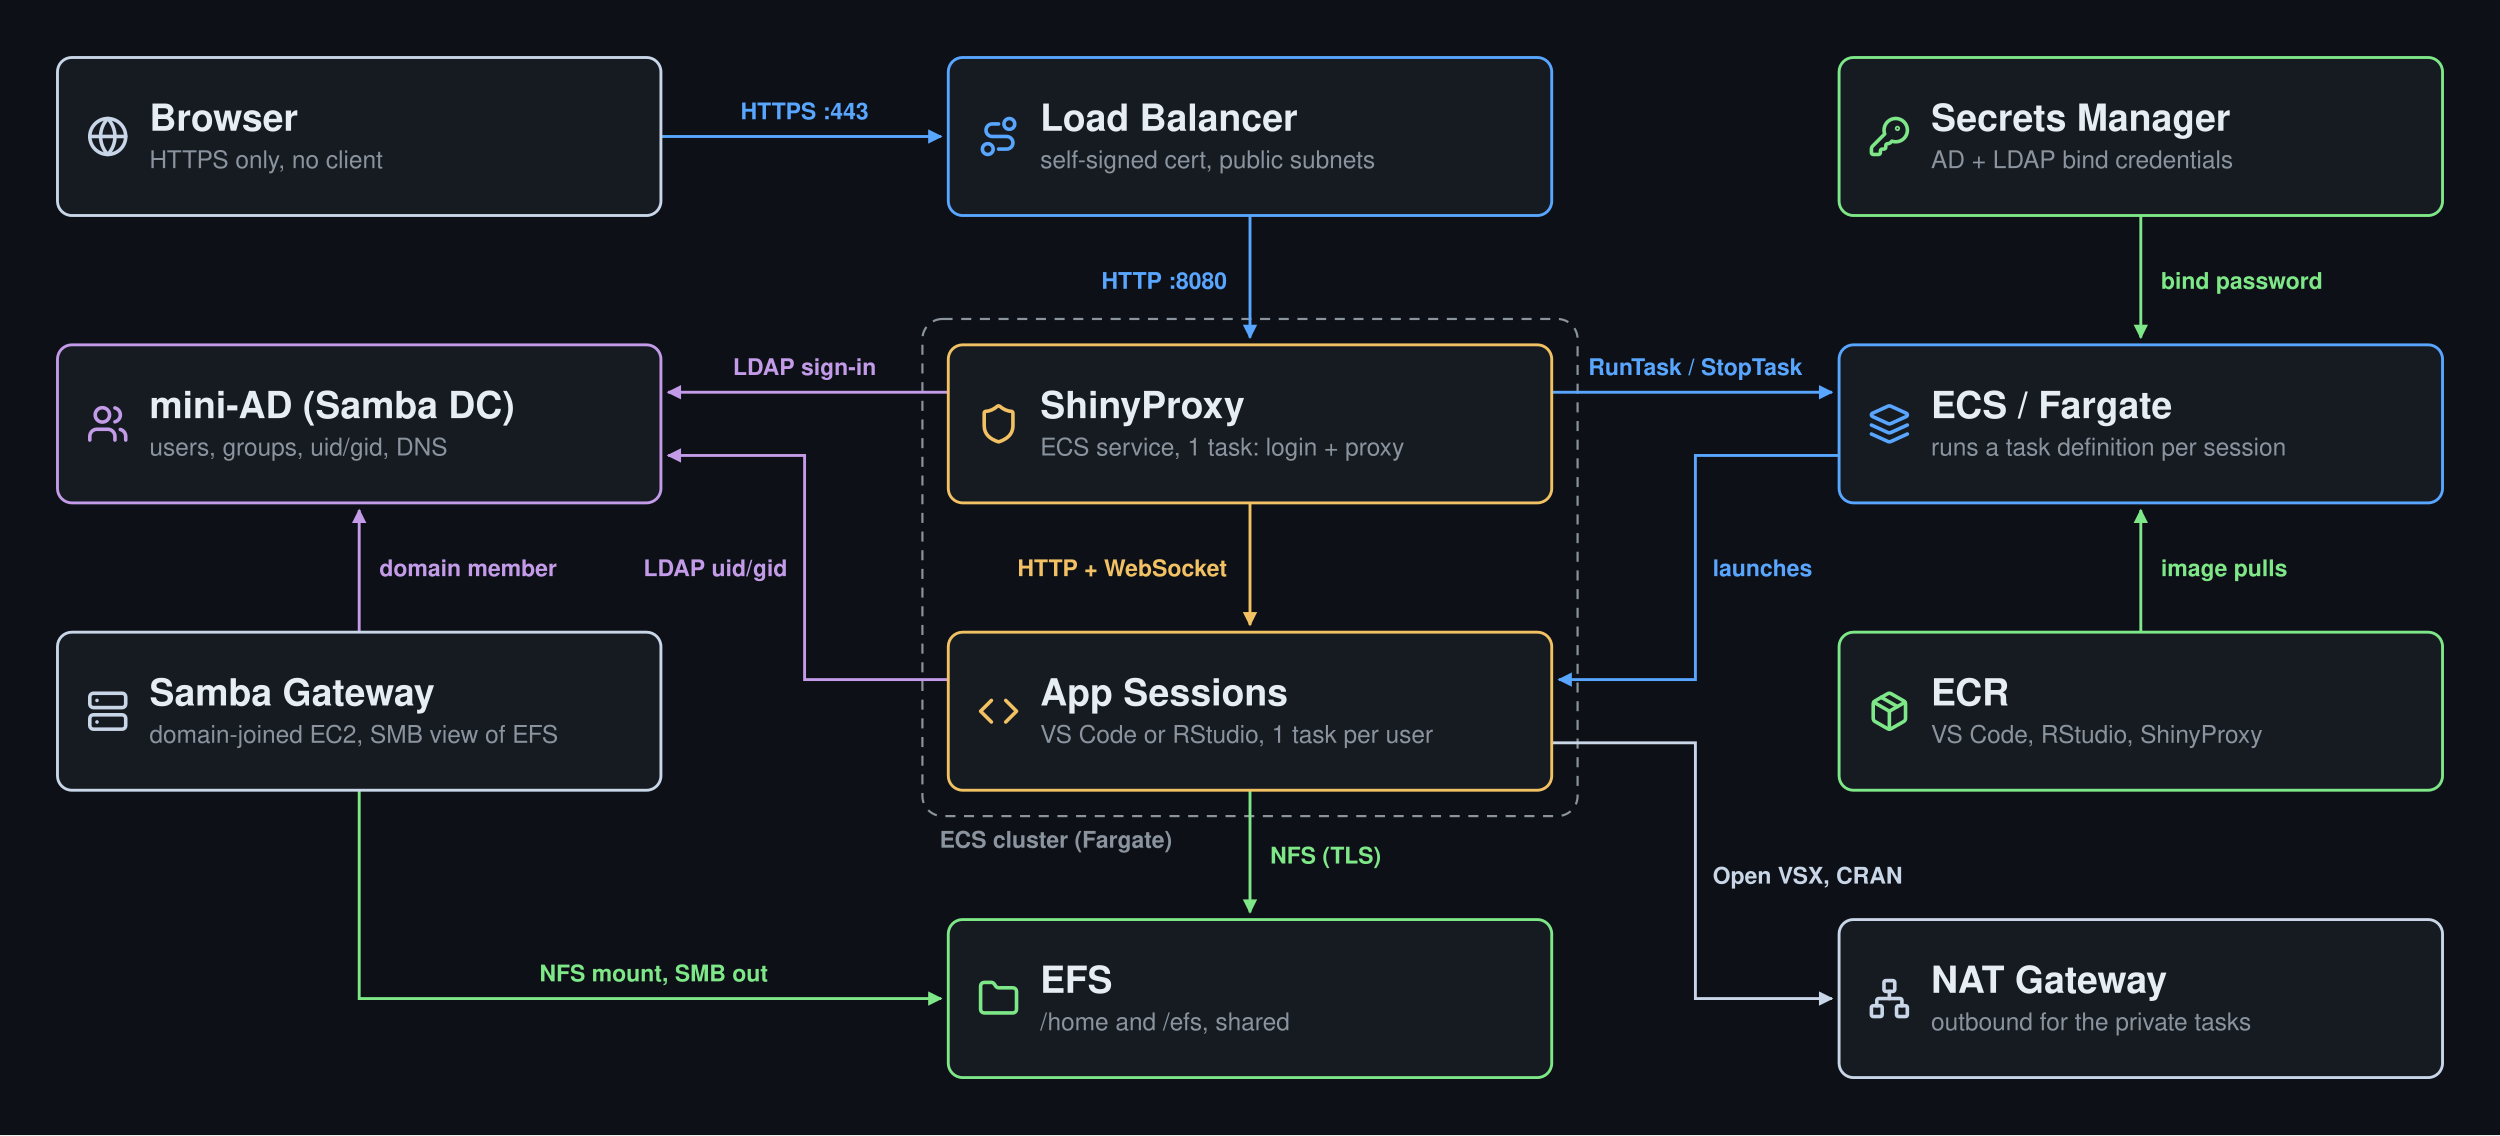
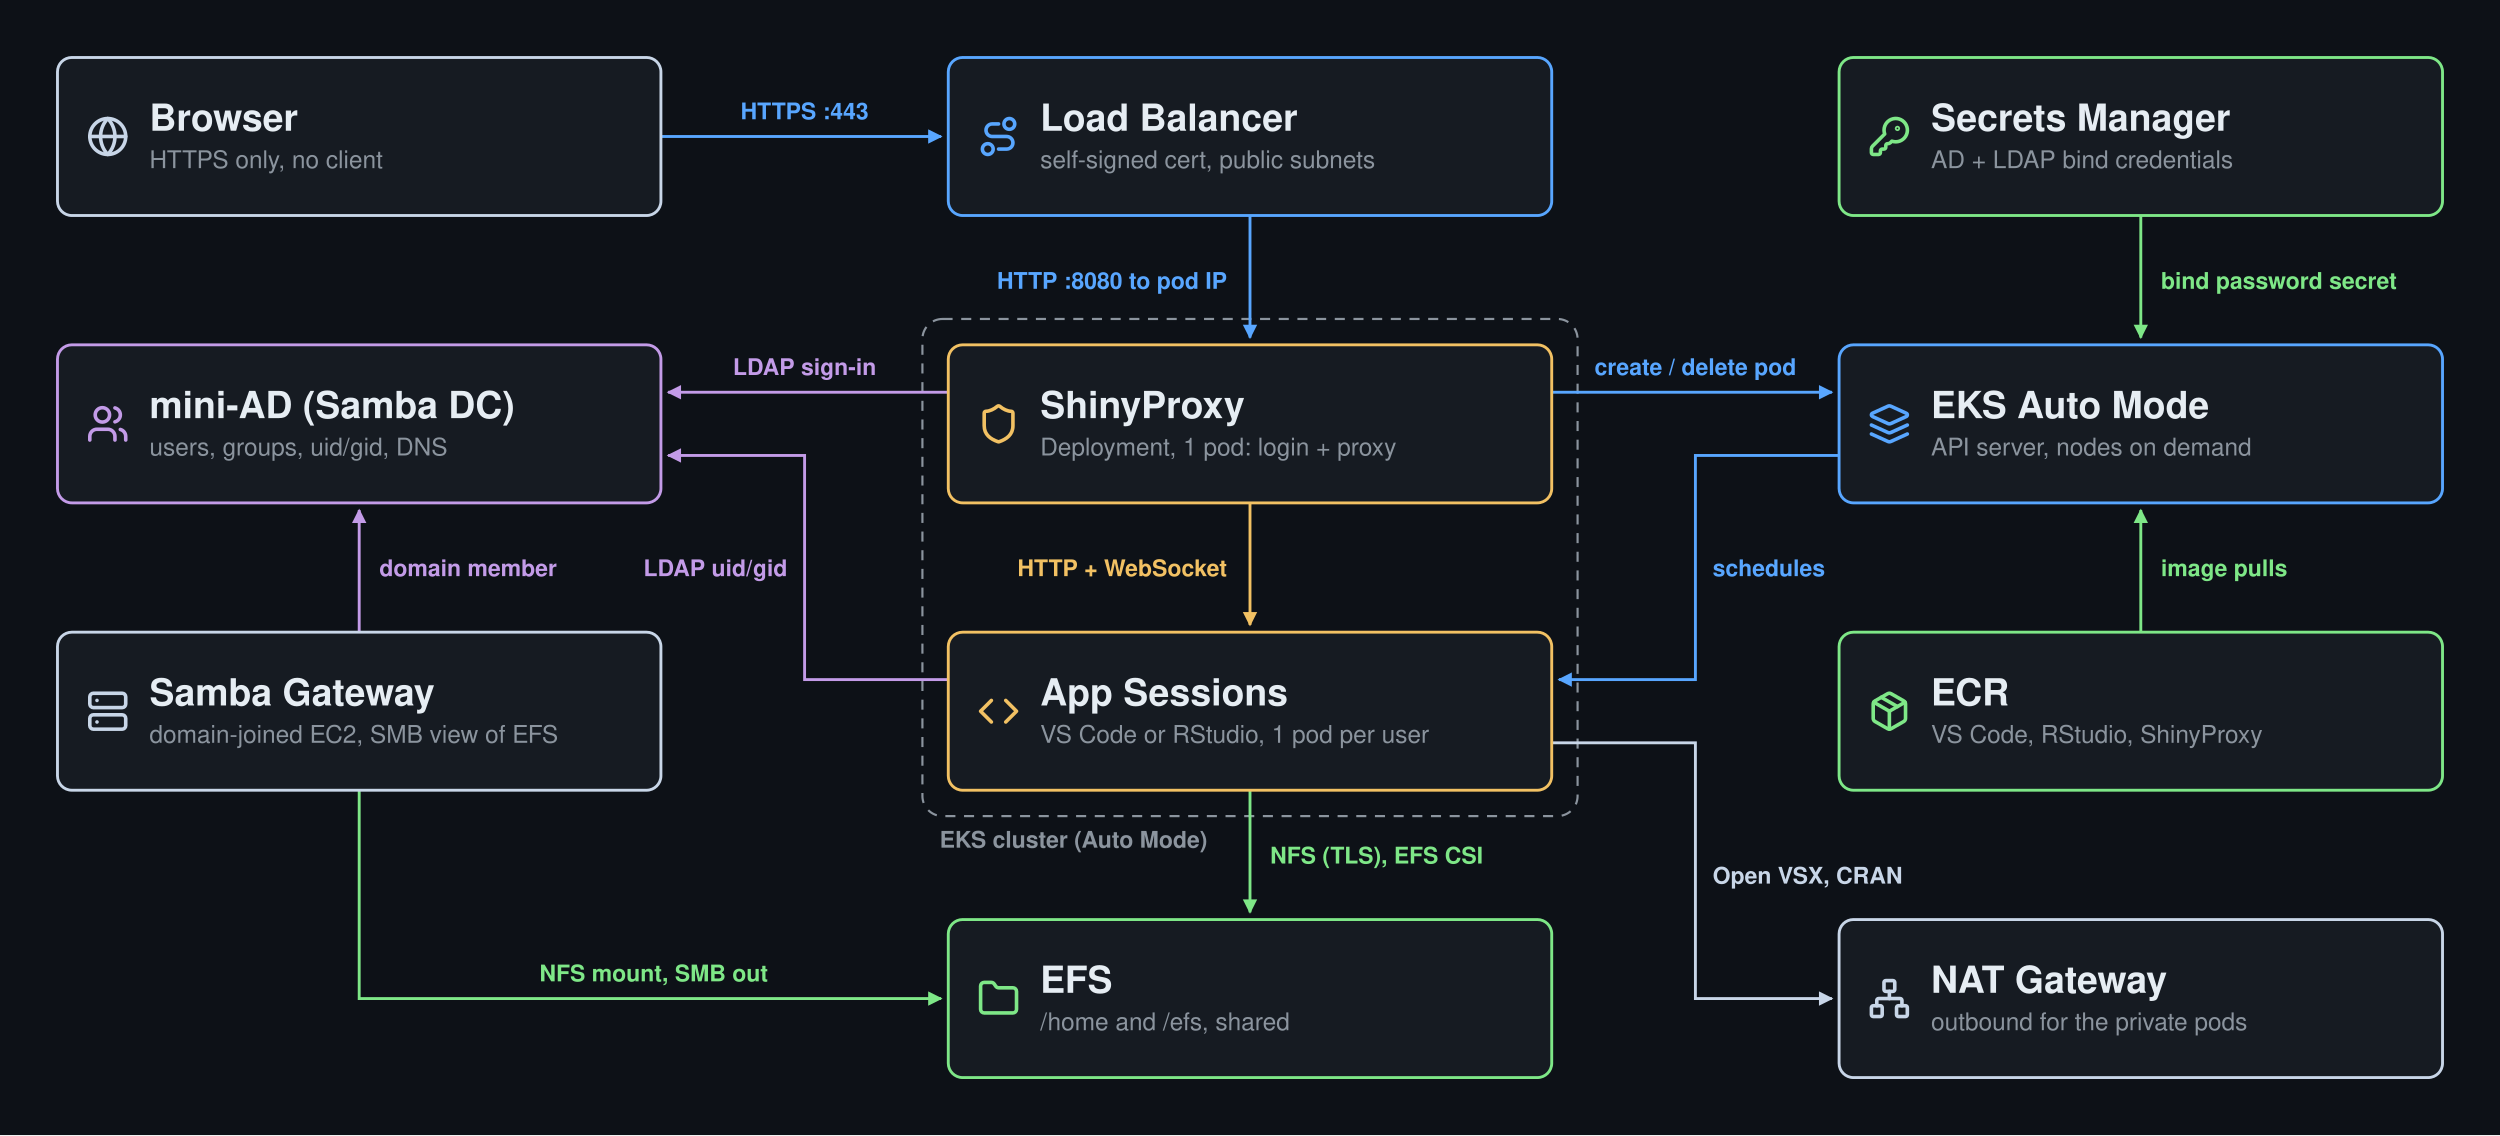
- <svg xmlns="http://www.w3.org/2000/svg" width="1740" height="790" viewBox="0 0 1740 790" role="img" aria-label="A browser reaches an internet-facing load balancer over HTTPS; it forwards to ShinyProxy, an ECS service, which signs users in against the mini-AD domain controller over LDAP, then calls ECS RunTask to launch a dedicated Fargate task running the chosen app, VS Code or RStudio, for each user and proxies HTTP and WebSocket traffic to it. ECS pulls the images from ECR and injects the LDAP bind password from Secrets Manager. Each session task resolves the user's uid and gid over LDAP, mounts the shared EFS file system for /home and /efs, and reaches Open VSX and package mirrors through a NAT gateway. A domain-joined Samba gateway mounts the same EFS file system and shares it over SMB.">
+ <svg xmlns="http://www.w3.org/2000/svg" width="1740" height="790" viewBox="0 0 1740 790" role="img" aria-label="A browser reaches an internet-facing load balancer over HTTPS; it forwards to ShinyProxy, a single pod in an EKS Auto Mode cluster, which signs users in against the mini-AD domain controller over LDAP, then asks the Kubernetes API to create a dedicated pod running the chosen app, VS Code or RStudio, for each user and proxies HTTP and WebSocket traffic to it. Auto Mode launches nodes on demand to run the pods and pulls the images from ECR; the LDAP bind password comes from Secrets Manager by way of a Kubernetes secret. Each session pod resolves the user's uid and gid over LDAP, mounts the shared EFS file system for /home and /efs through the EFS CSI driver, and reaches Open VSX and package mirrors through a NAT gateway. A domain-joined Samba gateway mounts the same EFS file system and shares it over SMB.">
  <defs>
    <marker id="a_e_https" viewBox="0 0 10 10" refX="9" refY="5" markerWidth="5" markerHeight="5" orient="auto-start-reverse">
      <path d="M0,0 L10,5 L0,10 z" fill="#58a6ff" />
    </marker>
    <marker id="a_e_alb" viewBox="0 0 10 10" refX="9" refY="5" markerWidth="5" markerHeight="5" orient="auto-start-reverse">
      <path d="M0,0 L10,5 L0,10 z" fill="#58a6ff" />
    </marker>
    <marker id="a_e_signin" viewBox="0 0 10 10" refX="9" refY="5" markerWidth="5" markerHeight="5" orient="auto-start-reverse">
      <path d="M0,0 L10,5 L0,10 z" fill="#c39be8" />
    </marker>
    <marker id="a_e_run" viewBox="0 0 10 10" refX="9" refY="5" markerWidth="5" markerHeight="5" orient="auto-start-reverse">
      <path d="M0,0 L10,5 L0,10 z" fill="#58a6ff" />
    </marker>
    <marker id="a_e_secret" viewBox="0 0 10 10" refX="9" refY="5" markerWidth="5" markerHeight="5" orient="auto-start-reverse">
      <path d="M0,0 L10,5 L0,10 z" fill="#7ee787" />
    </marker>
    <marker id="a_e_ecr" viewBox="0 0 10 10" refX="9" refY="5" markerWidth="5" markerHeight="5" orient="auto-start-reverse">
      <path d="M0,0 L10,5 L0,10 z" fill="#7ee787" />
    </marker>
    <marker id="a_e_launch" viewBox="0 0 10 10" refX="9" refY="5" markerWidth="5" markerHeight="5" orient="auto-start-reverse">
      <path d="M0,0 L10,5 L0,10 z" fill="#58a6ff" />
    </marker>
    <marker id="a_e_proxy" viewBox="0 0 10 10" refX="9" refY="5" markerWidth="5" markerHeight="5" orient="auto-start-reverse">
      <path d="M0,0 L10,5 L0,10 z" fill="#f2c163" />
    </marker>
    <marker id="a_e_uid" viewBox="0 0 10 10" refX="9" refY="5" markerWidth="5" markerHeight="5" orient="auto-start-reverse">
      <path d="M0,0 L10,5 L0,10 z" fill="#c39be8" />
    </marker>
    <marker id="a_e_nfs" viewBox="0 0 10 10" refX="9" refY="5" markerWidth="5" markerHeight="5" orient="auto-start-reverse">
      <path d="M0,0 L10,5 L0,10 z" fill="#7ee787" />
    </marker>
    <marker id="a_e_nat" viewBox="0 0 10 10" refX="9" refY="5" markerWidth="5" markerHeight="5" orient="auto-start-reverse">
      <path d="M0,0 L10,5 L0,10 z" fill="#c8d6e8" />
    </marker>
    <marker id="a_e_smb" viewBox="0 0 10 10" refX="9" refY="5" markerWidth="5" markerHeight="5" orient="auto-start-reverse">
      <path d="M0,0 L10,5 L0,10 z" fill="#7ee787" />
    </marker>
    <marker id="a_e_member" viewBox="0 0 10 10" refX="9" refY="5" markerWidth="5" markerHeight="5" orient="auto-start-reverse">
      <path d="M0,0 L10,5 L0,10 z" fill="#c39be8" />
    </marker>
  </defs>
  <rect width="1740" height="790" fill="#0d1117" />
  <rect x="642" y="222" width="456" height="346" rx="14" ry="14" fill="none" stroke="#8b949e" stroke-width="1.5" stroke-dasharray="7 6" />
  <path d="M460,95.0 L655,95.0" fill="none" stroke="#58a6ff" stroke-width="2" marker-end="url(#a_e_https)" />
  <text x="560.0" y="83.0" text-anchor="middle" font-family="-apple-system, BlinkMacSystemFont, Segoe UI, Helvetica, Arial, sans-serif" font-size="16" font-weight="600" fill="#58a6ff" stroke="#0d1117" stroke-width="6" paint-order="stroke">HTTPS :443</text>
  <path d="M870.0,150 L870.0,235" fill="none" stroke="#58a6ff" stroke-width="2" marker-end="url(#a_e_alb)" />
-   <text x="854.0" y="201.0" text-anchor="end" font-family="-apple-system, BlinkMacSystemFont, Segoe UI, Helvetica, Arial, sans-serif" font-size="16" font-weight="600" fill="#58a6ff" stroke="#0d1117" stroke-width="6" paint-order="stroke">HTTP :8080</text>
+   <text x="854.0" y="201.0" text-anchor="end" font-family="-apple-system, BlinkMacSystemFont, Segoe UI, Helvetica, Arial, sans-serif" font-size="16" font-weight="600" fill="#58a6ff" stroke="#0d1117" stroke-width="6" paint-order="stroke">HTTP :8080 to pod IP</text>
  <path d="M660,273.0 L465,273.0" fill="none" stroke="#c39be8" stroke-width="2" marker-end="url(#a_e_signin)" />
  <text x="560.0" y="261.0" text-anchor="middle" font-family="-apple-system, BlinkMacSystemFont, Segoe UI, Helvetica, Arial, sans-serif" font-size="16" font-weight="600" fill="#c39be8" stroke="#0d1117" stroke-width="6" paint-order="stroke">LDAP sign-in</text>
  <path d="M1080,273.0 L1275,273.0" fill="none" stroke="#58a6ff" stroke-width="2" marker-end="url(#a_e_run)" />
-   <text x="1180.0" y="261.0" text-anchor="middle" font-family="-apple-system, BlinkMacSystemFont, Segoe UI, Helvetica, Arial, sans-serif" font-size="16" font-weight="600" fill="#58a6ff" stroke="#0d1117" stroke-width="6" paint-order="stroke">RunTask / StopTask</text>
+   <text x="1180.0" y="261.0" text-anchor="middle" font-family="-apple-system, BlinkMacSystemFont, Segoe UI, Helvetica, Arial, sans-serif" font-size="16" font-weight="600" fill="#58a6ff" stroke="#0d1117" stroke-width="6" paint-order="stroke">create / delete pod</text>
  <path d="M1490.0,150 L1490.0,235" fill="none" stroke="#7ee787" stroke-width="2" marker-end="url(#a_e_secret)" />
-   <text x="1504.0" y="201.0" text-anchor="start" font-family="-apple-system, BlinkMacSystemFont, Segoe UI, Helvetica, Arial, sans-serif" font-size="16" font-weight="600" fill="#7ee787" stroke="#0d1117" stroke-width="6" paint-order="stroke">bind password</text>
+   <text x="1504.0" y="201.0" text-anchor="start" font-family="-apple-system, BlinkMacSystemFont, Segoe UI, Helvetica, Arial, sans-serif" font-size="16" font-weight="600" fill="#7ee787" stroke="#0d1117" stroke-width="6" paint-order="stroke">bind password secret</text>
  <path d="M1490.0,440 L1490.0,355" fill="none" stroke="#7ee787" stroke-width="2" marker-end="url(#a_e_ecr)" />
  <text x="1504.0" y="401.0" text-anchor="start" font-family="-apple-system, BlinkMacSystemFont, Segoe UI, Helvetica, Arial, sans-serif" font-size="16" font-weight="600" fill="#7ee787" stroke="#0d1117" stroke-width="6" paint-order="stroke">image pulls</text>
  <path d="M1280,317.0 H1180.0 V473.0 H1085" fill="none" stroke="#58a6ff" stroke-width="2" marker-end="url(#a_e_launch)" />
-   <text x="1192.0" y="401.0" text-anchor="start" font-family="-apple-system, BlinkMacSystemFont, Segoe UI, Helvetica, Arial, sans-serif" font-size="16" font-weight="600" fill="#58a6ff" stroke="#0d1117" stroke-width="6" paint-order="stroke">launches</text>
+   <text x="1192.0" y="401.0" text-anchor="start" font-family="-apple-system, BlinkMacSystemFont, Segoe UI, Helvetica, Arial, sans-serif" font-size="16" font-weight="600" fill="#58a6ff" stroke="#0d1117" stroke-width="6" paint-order="stroke">schedules</text>
  <path d="M870.0,350 L870.0,435" fill="none" stroke="#f2c163" stroke-width="2" marker-end="url(#a_e_proxy)" />
  <text x="854.0" y="401.0" text-anchor="end" font-family="-apple-system, BlinkMacSystemFont, Segoe UI, Helvetica, Arial, sans-serif" font-size="16" font-weight="600" fill="#f2c163" stroke="#0d1117" stroke-width="6" paint-order="stroke">HTTP + WebSocket</text>
  <path d="M660,473.0 H560.0 V317.0 H465" fill="none" stroke="#c39be8" stroke-width="2" marker-end="url(#a_e_uid)" />
  <text x="548.0" y="401.0" text-anchor="end" font-family="-apple-system, BlinkMacSystemFont, Segoe UI, Helvetica, Arial, sans-serif" font-size="16" font-weight="600" fill="#c39be8" stroke="#0d1117" stroke-width="6" paint-order="stroke">LDAP uid/gid</text>
  <path d="M870.0,550 L870.0,635" fill="none" stroke="#7ee787" stroke-width="2" marker-end="url(#a_e_nfs)" />
-   <text x="884.0" y="601.0" text-anchor="start" font-family="-apple-system, BlinkMacSystemFont, Segoe UI, Helvetica, Arial, sans-serif" font-size="16" font-weight="600" fill="#7ee787" stroke="#0d1117" stroke-width="6" paint-order="stroke">NFS (TLS)</text>
+   <text x="884.0" y="601.0" text-anchor="start" font-family="-apple-system, BlinkMacSystemFont, Segoe UI, Helvetica, Arial, sans-serif" font-size="16" font-weight="600" fill="#7ee787" stroke="#0d1117" stroke-width="6" paint-order="stroke">NFS (TLS), EFS CSI</text>
  <path d="M1080,517.0 H1180.0 V695.0 H1275" fill="none" stroke="#c8d6e8" stroke-width="2" marker-end="url(#a_e_nat)" />
  <text x="1192.0" y="615.0" text-anchor="start" font-family="-apple-system, BlinkMacSystemFont, Segoe UI, Helvetica, Arial, sans-serif" font-size="16" font-weight="600" fill="#c8d6e8" stroke="#0d1117" stroke-width="6" paint-order="stroke">Open VSX, CRAN</text>
  <path d="M250.0,550 V695.0 H655" fill="none" stroke="#7ee787" stroke-width="2" marker-end="url(#a_e_smb)" />
  <text x="455.0" y="683.0" text-anchor="middle" font-family="-apple-system, BlinkMacSystemFont, Segoe UI, Helvetica, Arial, sans-serif" font-size="16" font-weight="600" fill="#7ee787" stroke="#0d1117" stroke-width="6" paint-order="stroke">NFS mount, SMB out</text>
  <path d="M250.0,440 L250.0,355" fill="none" stroke="#c39be8" stroke-width="2" marker-end="url(#a_e_member)" />
  <text x="264.0" y="401.0" text-anchor="start" font-family="-apple-system, BlinkMacSystemFont, Segoe UI, Helvetica, Arial, sans-serif" font-size="16" font-weight="600" fill="#c39be8" stroke="#0d1117" stroke-width="6" paint-order="stroke">domain member</text>
  <rect x="40" y="40" width="420" height="110" rx="10" ry="10" fill="#161b22" stroke="#c8d6e8" stroke-width="2" />
  <g transform="translate(60,80.0) scale(1.25)" fill="none" stroke="#c8d6e8" stroke-width="2" stroke-linecap="round" stroke-linejoin="round">
    <circle cx="12" cy="12" r="10" />
    <path d="M12 2a14.5 14.5 0 0 0 0 20 14.5 14.5 0 0 0 0-20" />
    <path d="M2 12h20" />
  </g>
  <text x="104.0" y="91.0" font-family="-apple-system, BlinkMacSystemFont, Segoe UI, Helvetica, Arial, sans-serif" font-size="26" font-weight="600" fill="#e6edf3">Browser</text>
  <text x="104.0" y="117.0" font-family="-apple-system, BlinkMacSystemFont, Segoe UI, Helvetica, Arial, sans-serif" font-size="17" fill="#8b949e">HTTPS only, no client</text>
  <rect x="660" y="40" width="420" height="110" rx="10" ry="10" fill="#161b22" stroke="#58a6ff" stroke-width="2" />
  <g transform="translate(680,80.0) scale(1.25)" fill="none" stroke="#58a6ff" stroke-width="2" stroke-linecap="round" stroke-linejoin="round">
    <circle cx="6" cy="19" r="3" />
    <circle cx="18" cy="5" r="3" />
    <path d="M12 19h4.5a3.5 3.5 0 0 0 0-7h-8a3.5 3.5 0 0 1 0-7H12" />
  </g>
  <text x="724.0" y="91.0" font-family="-apple-system, BlinkMacSystemFont, Segoe UI, Helvetica, Arial, sans-serif" font-size="26" font-weight="600" fill="#e6edf3">Load Balancer</text>
  <text x="724.0" y="117.0" font-family="-apple-system, BlinkMacSystemFont, Segoe UI, Helvetica, Arial, sans-serif" font-size="17" fill="#8b949e">self-signed cert, public subnets</text>
  <rect x="1280" y="40" width="420" height="110" rx="10" ry="10" fill="#161b22" stroke="#7ee787" stroke-width="2" />
  <g transform="translate(1300,80.0) scale(1.25)" fill="none" stroke="#7ee787" stroke-width="2" stroke-linecap="round" stroke-linejoin="round">
    <path d="M2.586 17.414A2 2 0 0 0 2 18.828V21a1 1 0 0 0 1 1h3a1 1 0 0 0 1-1v-1a1 1 0 0 1 1-1h1a1 1 0 0 0 1-1v-1a1 1 0 0 1 1-1h.172a2 2 0 0 0 1.414-.586l.814-.814a6.5 6.5 0 1 0-4-4z" />
    <circle cx="16.5" cy="7.5" r=".5" />
  </g>
  <text x="1344.0" y="91.0" font-family="-apple-system, BlinkMacSystemFont, Segoe UI, Helvetica, Arial, sans-serif" font-size="26" font-weight="600" fill="#e6edf3">Secrets Manager</text>
  <text x="1344.0" y="117.0" font-family="-apple-system, BlinkMacSystemFont, Segoe UI, Helvetica, Arial, sans-serif" font-size="17" fill="#8b949e">AD + LDAP bind credentials</text>
  <rect x="40" y="240" width="420" height="110" rx="10" ry="10" fill="#161b22" stroke="#c39be8" stroke-width="2" />
  <g transform="translate(60,280.0) scale(1.25)" fill="none" stroke="#c39be8" stroke-width="2" stroke-linecap="round" stroke-linejoin="round">
    <path d="M16 21v-2a4 4 0 0 0-4-4H6a4 4 0 0 0-4 4v2" />
    <circle cx="9" cy="7" r="4" />
    <path d="M22 21v-2a4 4 0 0 0-3-3.87" />
    <path d="M16 3.13a4 4 0 0 1 0 7.75" />
  </g>
  <text x="104.0" y="291.0" font-family="-apple-system, BlinkMacSystemFont, Segoe UI, Helvetica, Arial, sans-serif" font-size="26" font-weight="600" fill="#e6edf3">mini-AD (Samba DC)</text>
  <text x="104.0" y="317.0" font-family="-apple-system, BlinkMacSystemFont, Segoe UI, Helvetica, Arial, sans-serif" font-size="17" fill="#8b949e">users, groups, uid/gid, DNS</text>
  <rect x="660" y="240" width="420" height="110" rx="10" ry="10" fill="#161b22" stroke="#f2c163" stroke-width="2" />
  <g transform="translate(680,280.0) scale(1.25)" fill="none" stroke="#f2c163" stroke-width="2" stroke-linecap="round" stroke-linejoin="round">
    <path d="M20 13c0 5-3.5 7.5-7.66 8.95a1 1 0 0 1-.67-.01C7.5 20.5 4 18 4 13V6a1 1 0 0 1 1-1c2 0 4.5-1.2 6.24-2.72a1.17 1.17 0 0 1 1.52 0C14.51 3.81 17 5 19 5a1 1 0 0 1 1 1z" />
  </g>
  <text x="724.0" y="291.0" font-family="-apple-system, BlinkMacSystemFont, Segoe UI, Helvetica, Arial, sans-serif" font-size="26" font-weight="600" fill="#e6edf3">ShinyProxy</text>
-   <text x="724.0" y="317.0" font-family="-apple-system, BlinkMacSystemFont, Segoe UI, Helvetica, Arial, sans-serif" font-size="17" fill="#8b949e">ECS service, 1 task: login + proxy</text>
+   <text x="724.0" y="317.0" font-family="-apple-system, BlinkMacSystemFont, Segoe UI, Helvetica, Arial, sans-serif" font-size="17" fill="#8b949e">Deployment, 1 pod: login + proxy</text>
  <rect x="1280" y="240" width="420" height="110" rx="10" ry="10" fill="#161b22" stroke="#58a6ff" stroke-width="2" />
  <g transform="translate(1300,280.0) scale(1.25)" fill="none" stroke="#58a6ff" stroke-width="2" stroke-linecap="round" stroke-linejoin="round">
    <path d="m12.83 2.18a2 2 0 0 0-1.66 0L2.6 6.08a1 1 0 0 0 0 1.83l8.58 3.91a2 2 0 0 0 1.66 0l8.58-3.9a1 1 0 0 0 0-1.83Z" />
    <path d="m22 17.65-9.17 4.16a2 2 0 0 1-1.66 0L2 17.65" />
    <path d="m22 12.65-9.17 4.16a2 2 0 0 1-1.66 0L2 12.65" />
  </g>
-   <text x="1344.0" y="291.0" font-family="-apple-system, BlinkMacSystemFont, Segoe UI, Helvetica, Arial, sans-serif" font-size="26" font-weight="600" fill="#e6edf3">ECS / Fargate</text>
-   <text x="1344.0" y="317.0" font-family="-apple-system, BlinkMacSystemFont, Segoe UI, Helvetica, Arial, sans-serif" font-size="17" fill="#8b949e">runs a task definition per session</text>
+   <text x="1344.0" y="291.0" font-family="-apple-system, BlinkMacSystemFont, Segoe UI, Helvetica, Arial, sans-serif" font-size="26" font-weight="600" fill="#e6edf3">EKS Auto Mode</text>
+   <text x="1344.0" y="317.0" font-family="-apple-system, BlinkMacSystemFont, Segoe UI, Helvetica, Arial, sans-serif" font-size="17" fill="#8b949e">API server, nodes on demand</text>
  <rect x="40" y="440" width="420" height="110" rx="10" ry="10" fill="#161b22" stroke="#c8d6e8" stroke-width="2" />
  <g transform="translate(60,480.0) scale(1.25)" fill="none" stroke="#c8d6e8" stroke-width="2" stroke-linecap="round" stroke-linejoin="round">
    <rect width="20" height="8" x="2" y="2" rx="2" ry="2" />
    <rect width="20" height="8" x="2" y="14" rx="2" ry="2" />
    <line x1="6" x2="6.01" y1="6" y2="6" />
    <line x1="6" x2="6.01" y1="18" y2="18" />
  </g>
  <text x="104.0" y="491.0" font-family="-apple-system, BlinkMacSystemFont, Segoe UI, Helvetica, Arial, sans-serif" font-size="26" font-weight="600" fill="#e6edf3">Samba Gateway</text>
  <text x="104.0" y="517.0" font-family="-apple-system, BlinkMacSystemFont, Segoe UI, Helvetica, Arial, sans-serif" font-size="17" fill="#8b949e">domain-joined EC2, SMB view of EFS</text>
  <rect x="660" y="440" width="420" height="110" rx="10" ry="10" fill="#161b22" stroke="#f2c163" stroke-width="2" />
  <g transform="translate(680,480.0) scale(1.25)" fill="none" stroke="#f2c163" stroke-width="2" stroke-linecap="round" stroke-linejoin="round">
    <polyline points="16 18 22 12 16 6" />
    <polyline points="8 6 2 12 8 18" />
  </g>
  <text x="724.0" y="491.0" font-family="-apple-system, BlinkMacSystemFont, Segoe UI, Helvetica, Arial, sans-serif" font-size="26" font-weight="600" fill="#e6edf3">App Sessions</text>
-   <text x="724.0" y="517.0" font-family="-apple-system, BlinkMacSystemFont, Segoe UI, Helvetica, Arial, sans-serif" font-size="17" fill="#8b949e">VS Code or RStudio, 1 task per user</text>
+   <text x="724.0" y="517.0" font-family="-apple-system, BlinkMacSystemFont, Segoe UI, Helvetica, Arial, sans-serif" font-size="17" fill="#8b949e">VS Code or RStudio, 1 pod per user</text>
  <rect x="1280" y="440" width="420" height="110" rx="10" ry="10" fill="#161b22" stroke="#7ee787" stroke-width="2" />
  <g transform="translate(1300,480.0) scale(1.25)" fill="none" stroke="#7ee787" stroke-width="2" stroke-linecap="round" stroke-linejoin="round">
    <path d="m7.5 4.27 9 5.15" />
    <path d="M21 8a2 2 0 0 0-1-1.73l-7-4a2 2 0 0 0-2 0l-7 4A2 2 0 0 0 3 8v8a2 2 0 0 0 1 1.73l7 4a2 2 0 0 0 2 0l7-4A2 2 0 0 0 21 16Z" />
    <path d="m3.3 7 8.7 5 8.7-5" />
    <path d="M12 22V12" />
  </g>
  <text x="1344.0" y="491.0" font-family="-apple-system, BlinkMacSystemFont, Segoe UI, Helvetica, Arial, sans-serif" font-size="26" font-weight="600" fill="#e6edf3">ECR</text>
  <text x="1344.0" y="517.0" font-family="-apple-system, BlinkMacSystemFont, Segoe UI, Helvetica, Arial, sans-serif" font-size="17" fill="#8b949e">VS Code, RStudio, ShinyProxy</text>
  <rect x="660" y="640" width="420" height="110" rx="10" ry="10" fill="#161b22" stroke="#7ee787" stroke-width="2" />
  <g transform="translate(680,680.0) scale(1.25)" fill="none" stroke="#7ee787" stroke-width="2" stroke-linecap="round" stroke-linejoin="round">
    <path d="M20 20a2 2 0 0 0 2-2V8a2 2 0 0 0-2-2h-7.9a2 2 0 0 1-1.69-.9L9.6 3.9A2 2 0 0 0 7.93 3H4a2 2 0 0 0-2 2v13a2 2 0 0 0 2 2Z" />
  </g>
  <text x="724.0" y="691.0" font-family="-apple-system, BlinkMacSystemFont, Segoe UI, Helvetica, Arial, sans-serif" font-size="26" font-weight="600" fill="#e6edf3">EFS</text>
  <text x="724.0" y="717.0" font-family="-apple-system, BlinkMacSystemFont, Segoe UI, Helvetica, Arial, sans-serif" font-size="17" fill="#8b949e">/home and /efs, shared</text>
  <rect x="1280" y="640" width="420" height="110" rx="10" ry="10" fill="#161b22" stroke="#c8d6e8" stroke-width="2" />
  <g transform="translate(1300,680.0) scale(1.25)" fill="none" stroke="#c8d6e8" stroke-width="2" stroke-linecap="round" stroke-linejoin="round">
    <rect x="16" y="16" width="6" height="6" rx="1" />
    <rect x="2" y="16" width="6" height="6" rx="1" />
    <rect x="9" y="2" width="6" height="6" rx="1" />
    <path d="M5 16v-3a1 1 0 0 1 1-1h12a1 1 0 0 1 1 1v3" />
    <path d="M12 12V8" />
  </g>
  <text x="1344.0" y="691.0" font-family="-apple-system, BlinkMacSystemFont, Segoe UI, Helvetica, Arial, sans-serif" font-size="26" font-weight="600" fill="#e6edf3">NAT Gateway</text>
-   <text x="1344.0" y="717.0" font-family="-apple-system, BlinkMacSystemFont, Segoe UI, Helvetica, Arial, sans-serif" font-size="17" fill="#8b949e">outbound for the private tasks</text>
-   <text x="654" y="590" font-family="-apple-system, BlinkMacSystemFont, Segoe UI, Helvetica, Arial, sans-serif" font-size="16" font-weight="600" fill="#8b949e">ECS cluster (Fargate)</text>
+   <text x="1344.0" y="717.0" font-family="-apple-system, BlinkMacSystemFont, Segoe UI, Helvetica, Arial, sans-serif" font-size="17" fill="#8b949e">outbound for the private pods</text>
+   <text x="654" y="590" font-family="-apple-system, BlinkMacSystemFont, Segoe UI, Helvetica, Arial, sans-serif" font-size="16" font-weight="600" fill="#8b949e">EKS cluster (Auto Mode)</text>
</svg>
